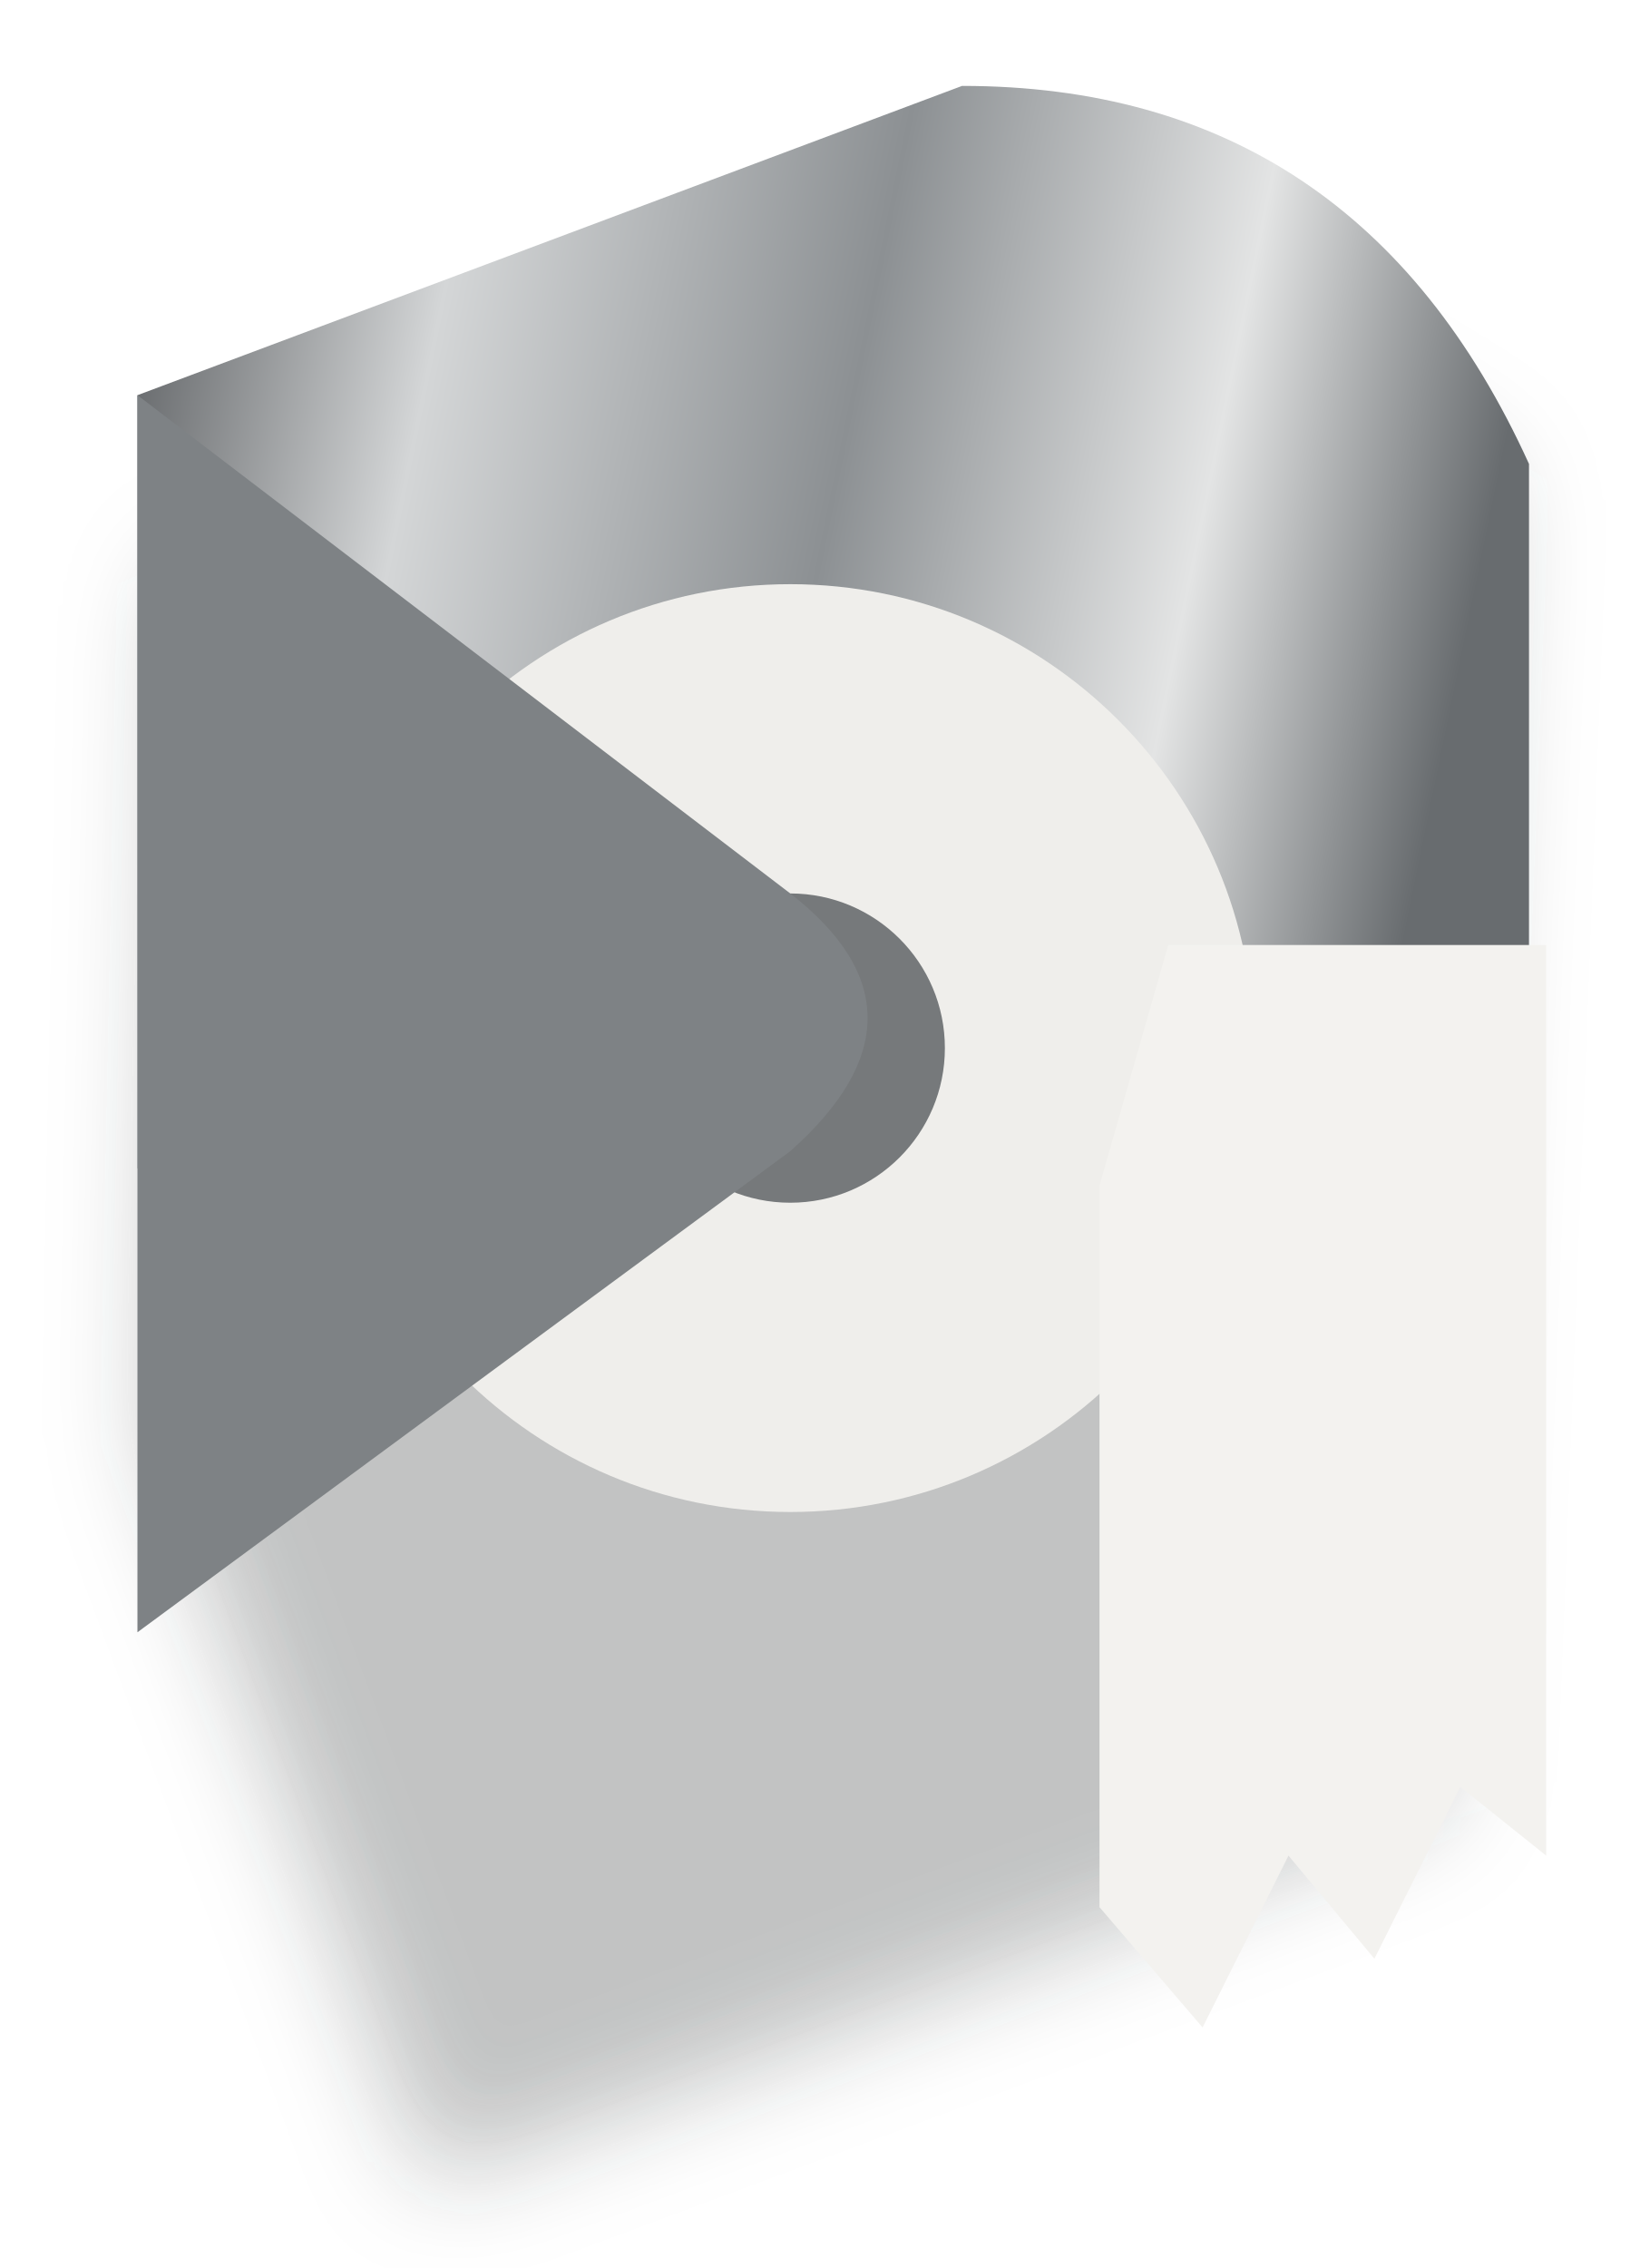
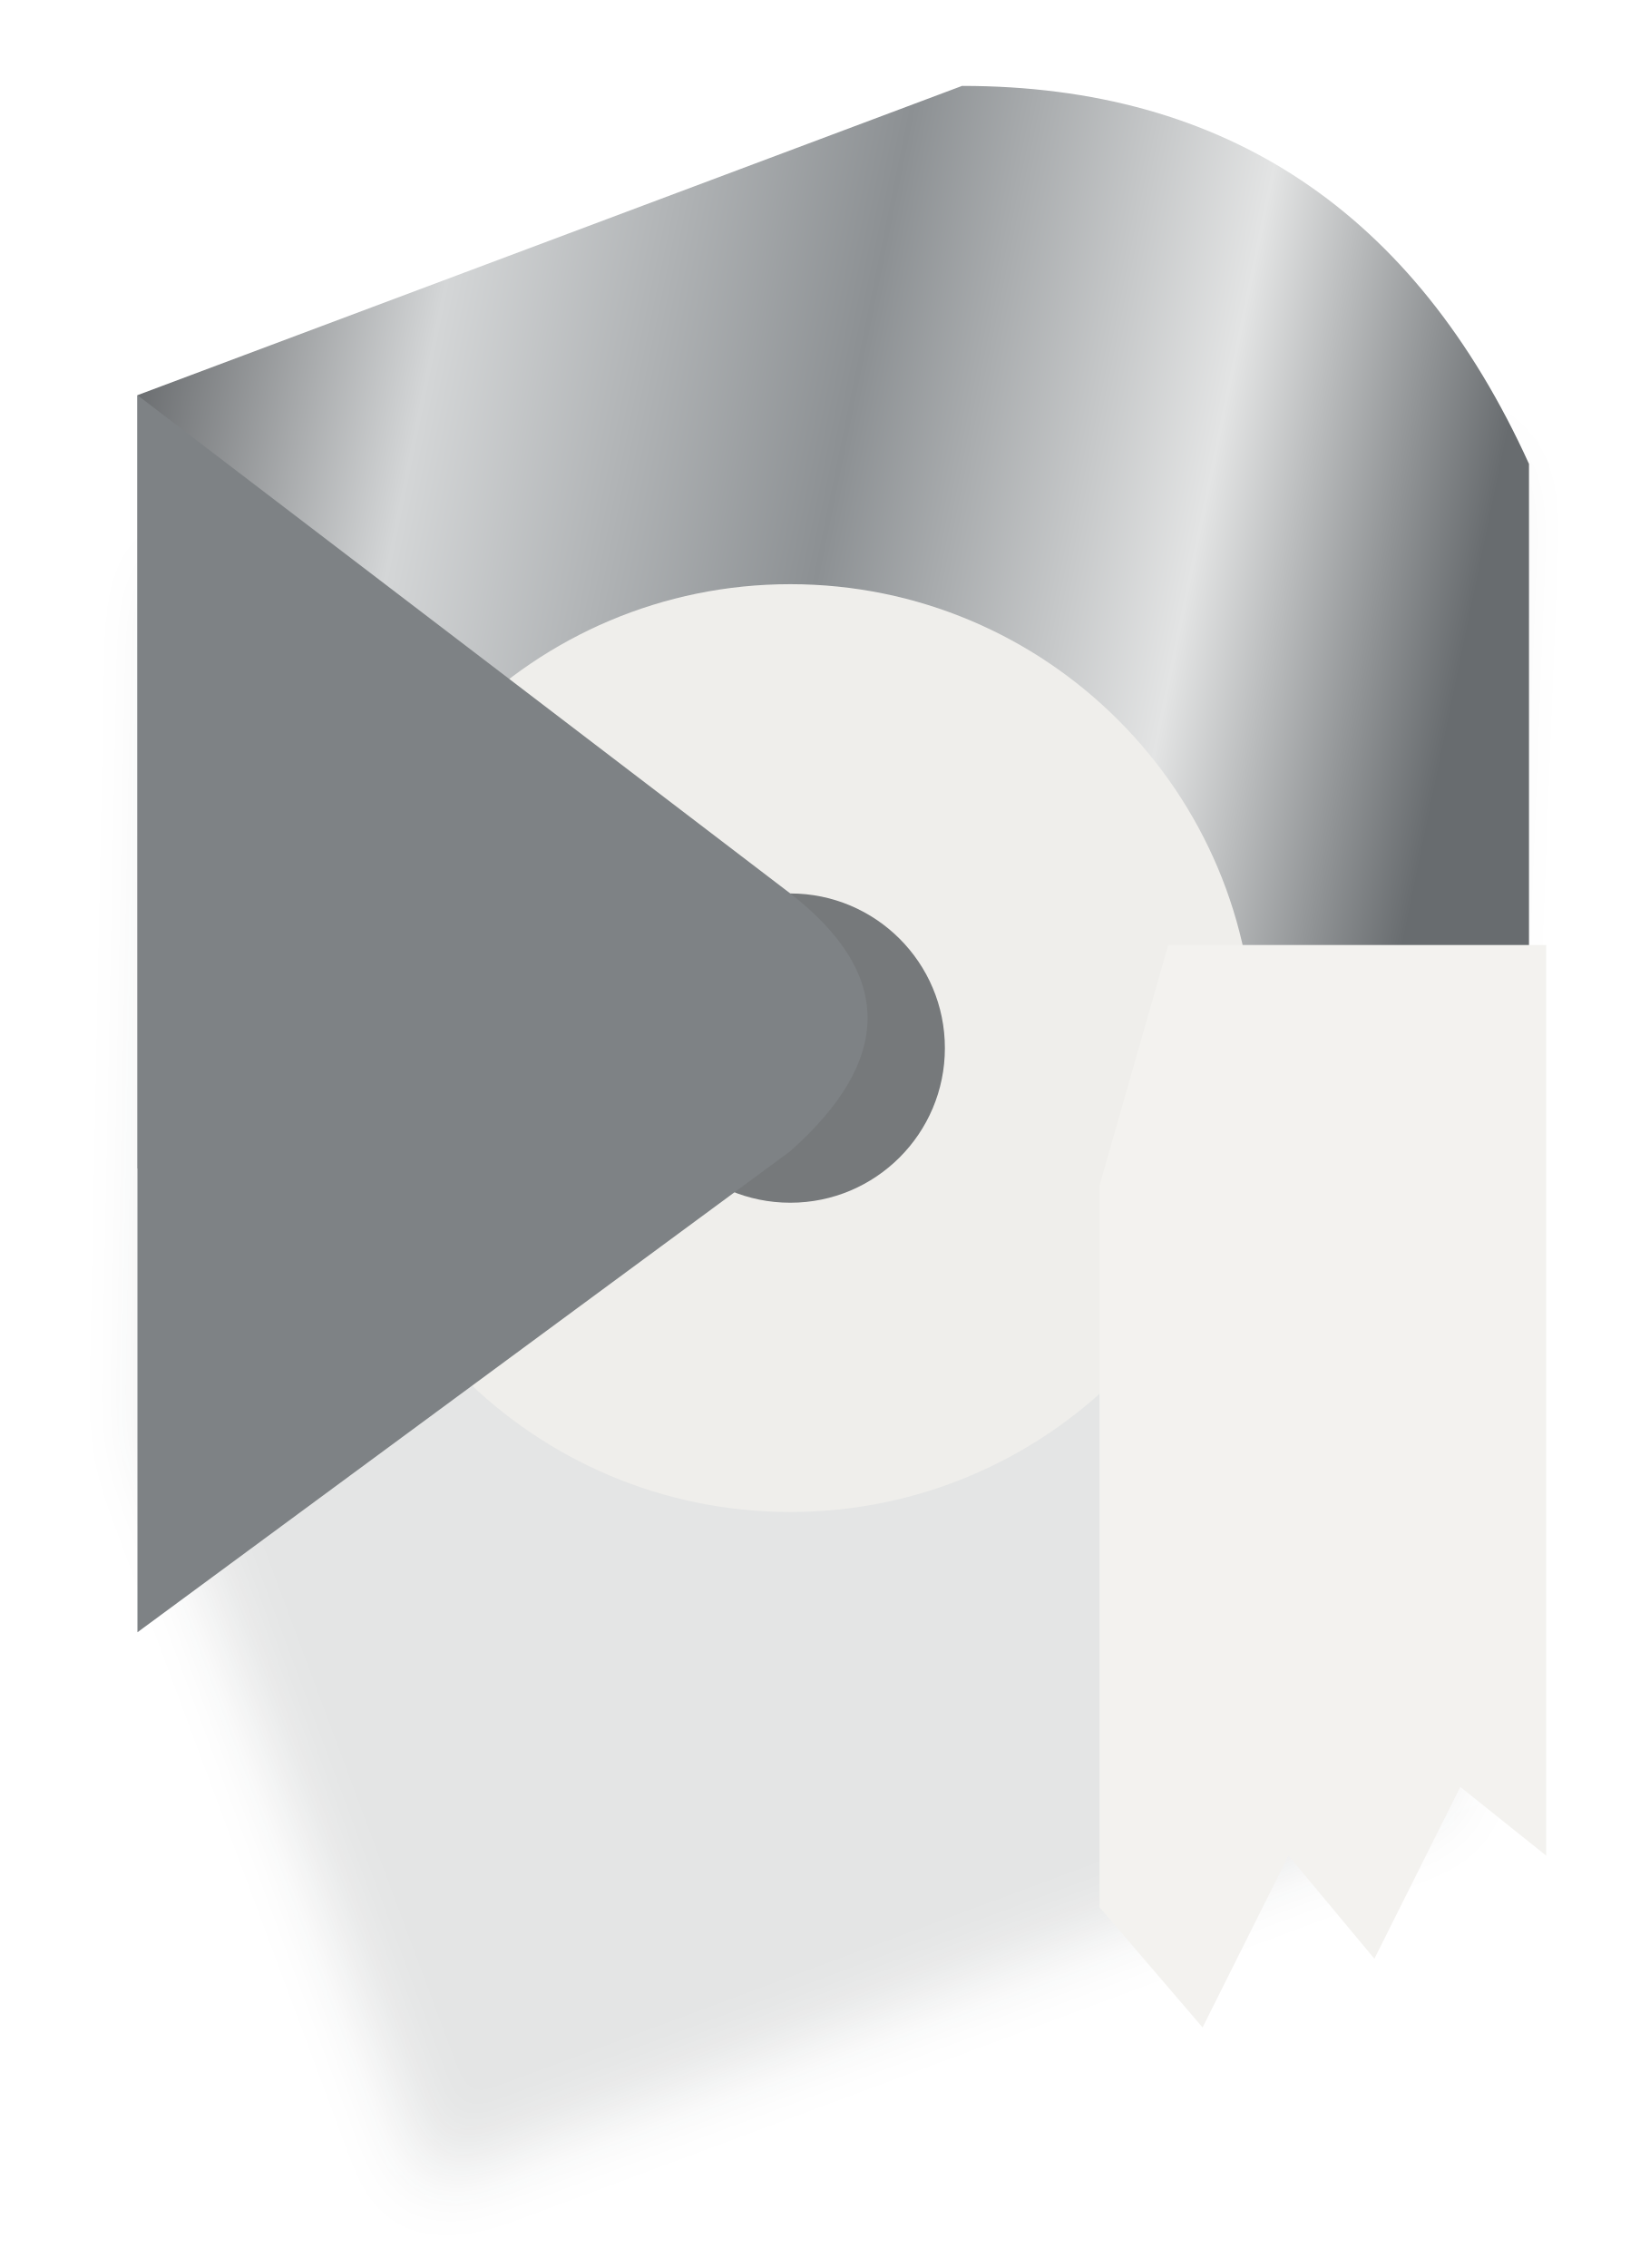
<svg xmlns="http://www.w3.org/2000/svg" viewBox="0 0 96 132">
  <defs>
    <linearGradient id="metal" x1="0" y1="0" x2="1" y2=".2">
      <stop offset="0" stop-color="#55585b" />
      <stop offset=".24" stop-color="#d4d6d7" />
      <stop offset=".54" stop-color="#8c9093" />
      <stop offset=".8" stop-color="#e3e4e4" />
      <stop offset="1" stop-color="#686c6f" />
    </linearGradient>
    <filter id="shadow" x="-50%" y="-40%" width="220%" height="220%">
-       <feGaussianBlur stdDeviation="3" />
+       <feGaussianBlur stdDeviation="2" />
    </filter>
  </defs>
-   <path d="M10 34 61 12 87 28 84 105 25 127 9 84Z" fill="#1e2022" opacity=".27" filter="url(#shadow)" />
+   <path d="M10 34 61 12 87 28 84 105 25 127 9 84Z" fill="#1e2022" opacity=".12" filter="url(#shadow)" />
  <path d="M8 23 56 5Q79 5 89 27L89 61 53 83 8 68Z" fill="url(#metal)" />
  <circle cx="46" cy="61" r="27" fill="#efeeeb" />
  <circle cx="46" cy="61" r="9" fill="#76797b" />
  <path d="M8 23 46 52Q55 59 46 67L8 95Z" fill="#7e8285" />
  <path d="M68 55H90V108L85 104 80 114 75 108 70 118 64 111V69Z" fill="#f3f2ef" />
</svg>
